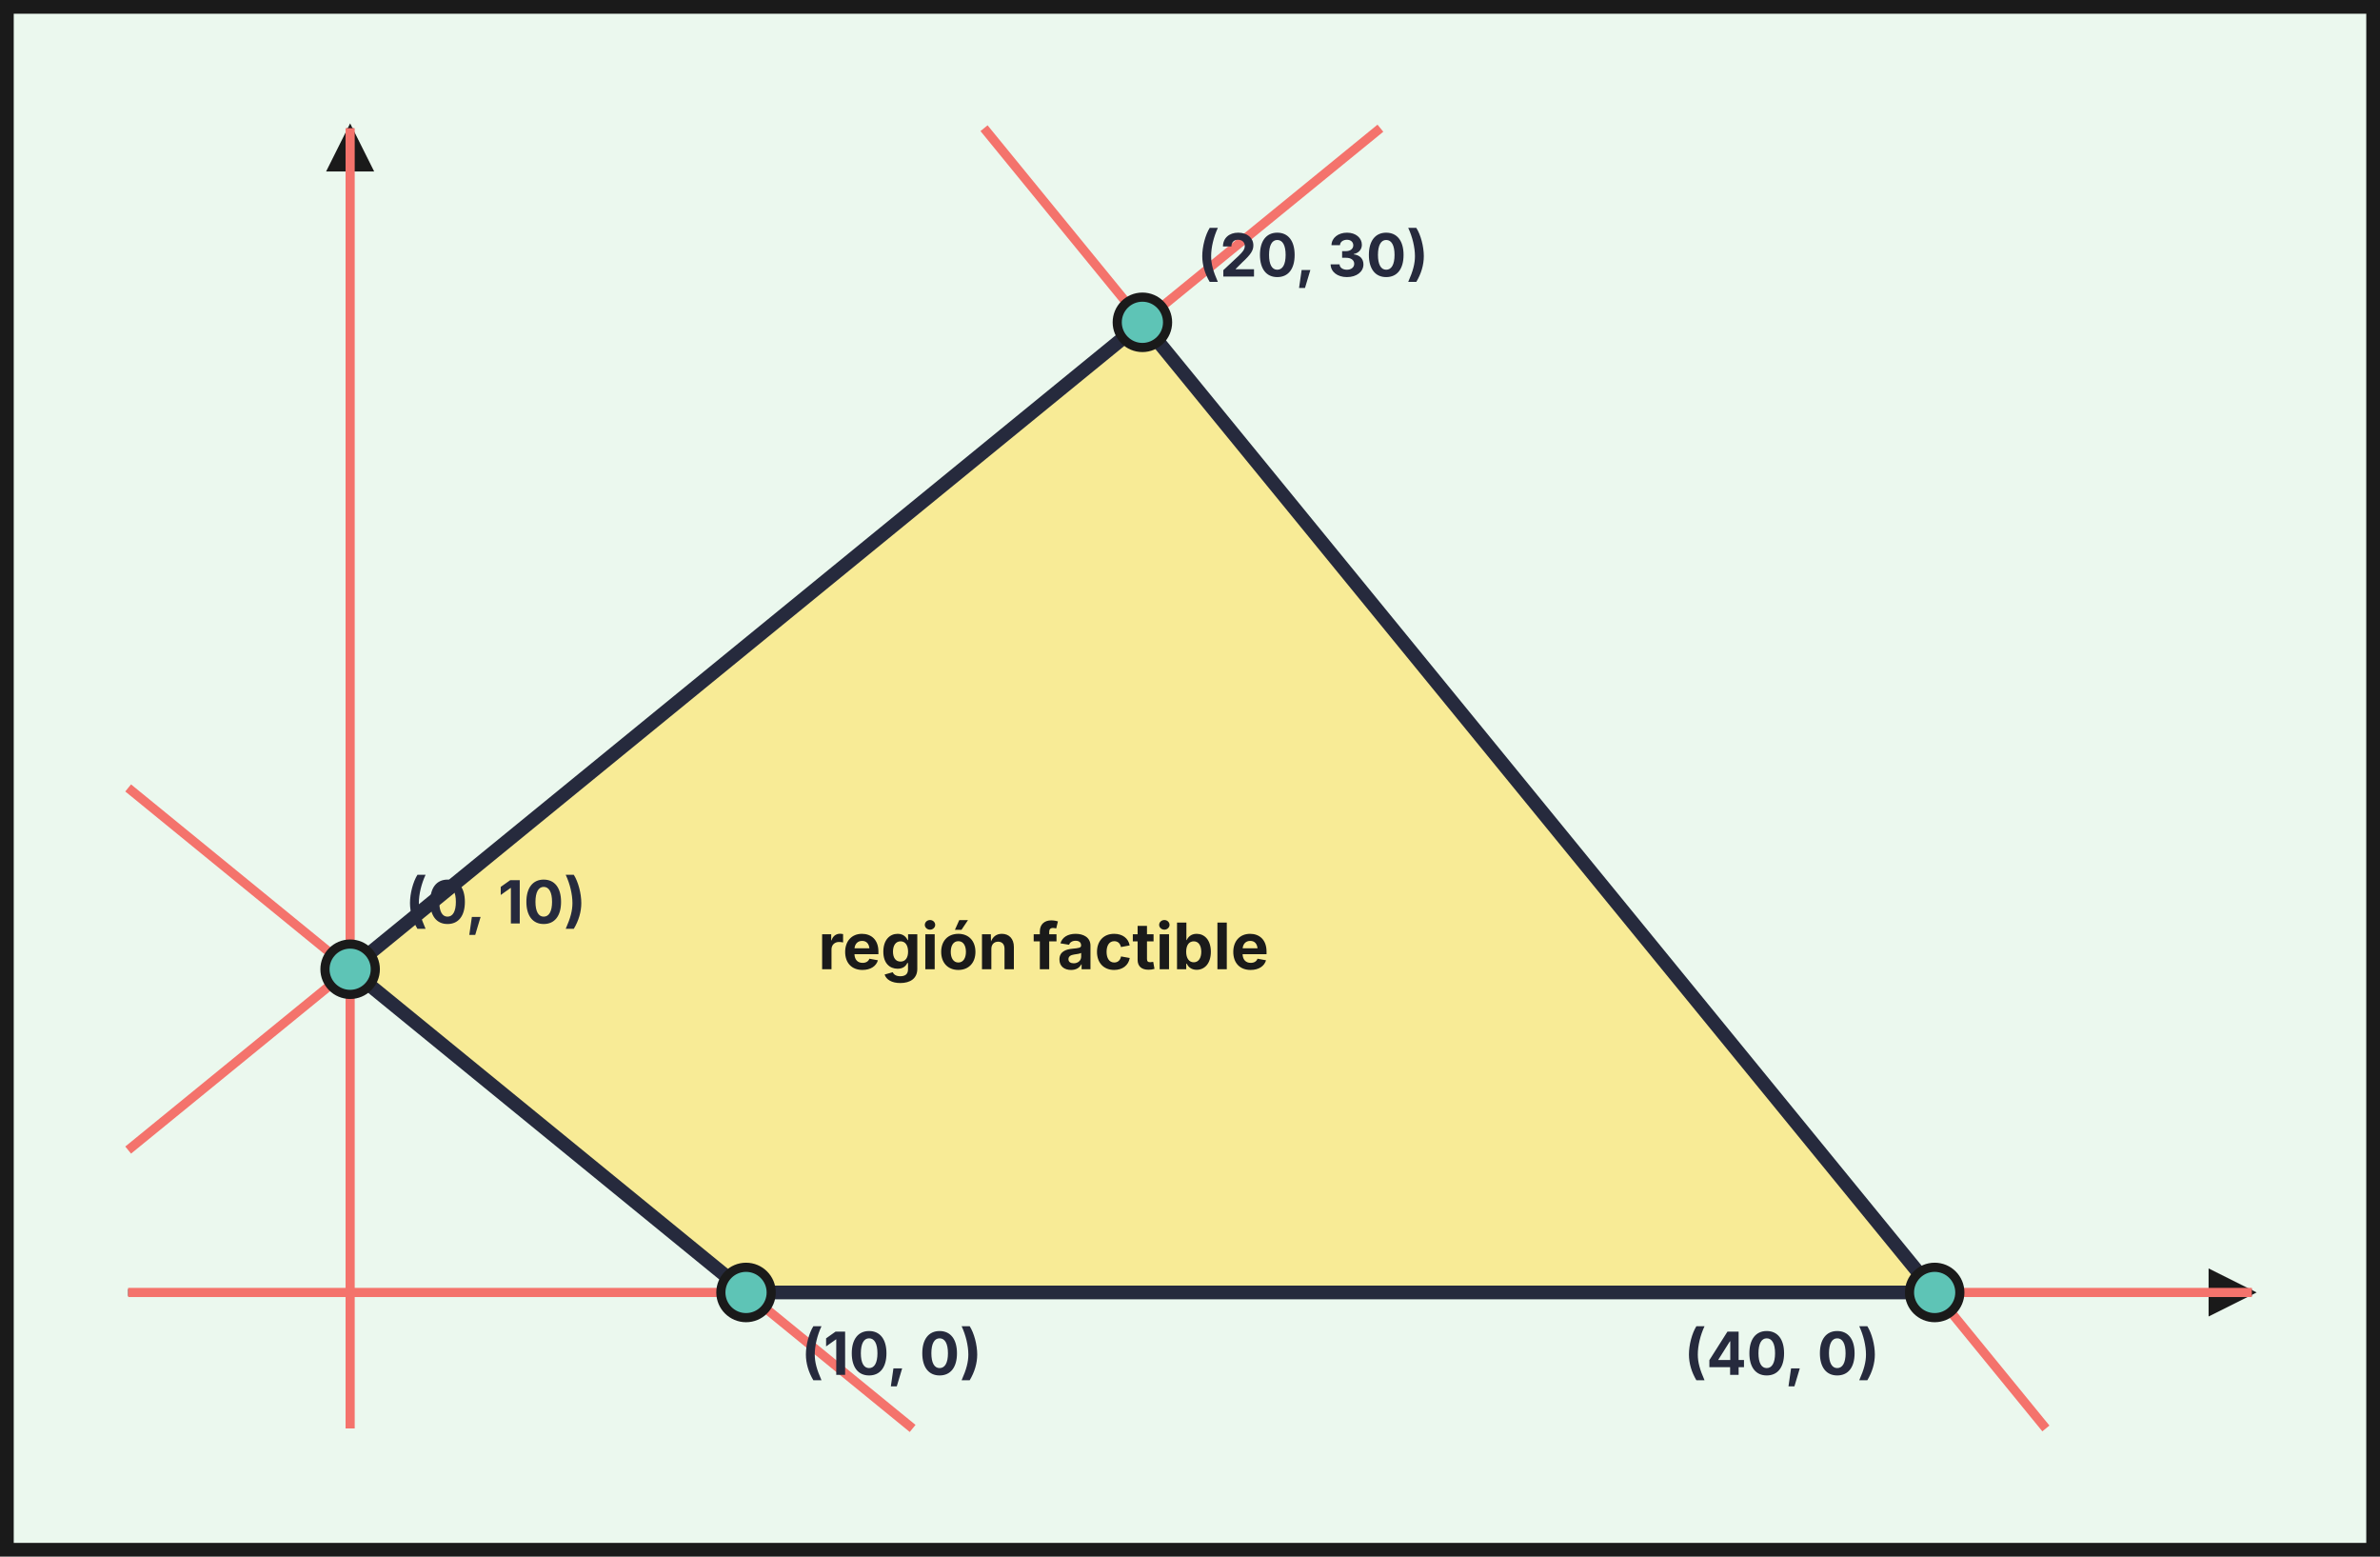
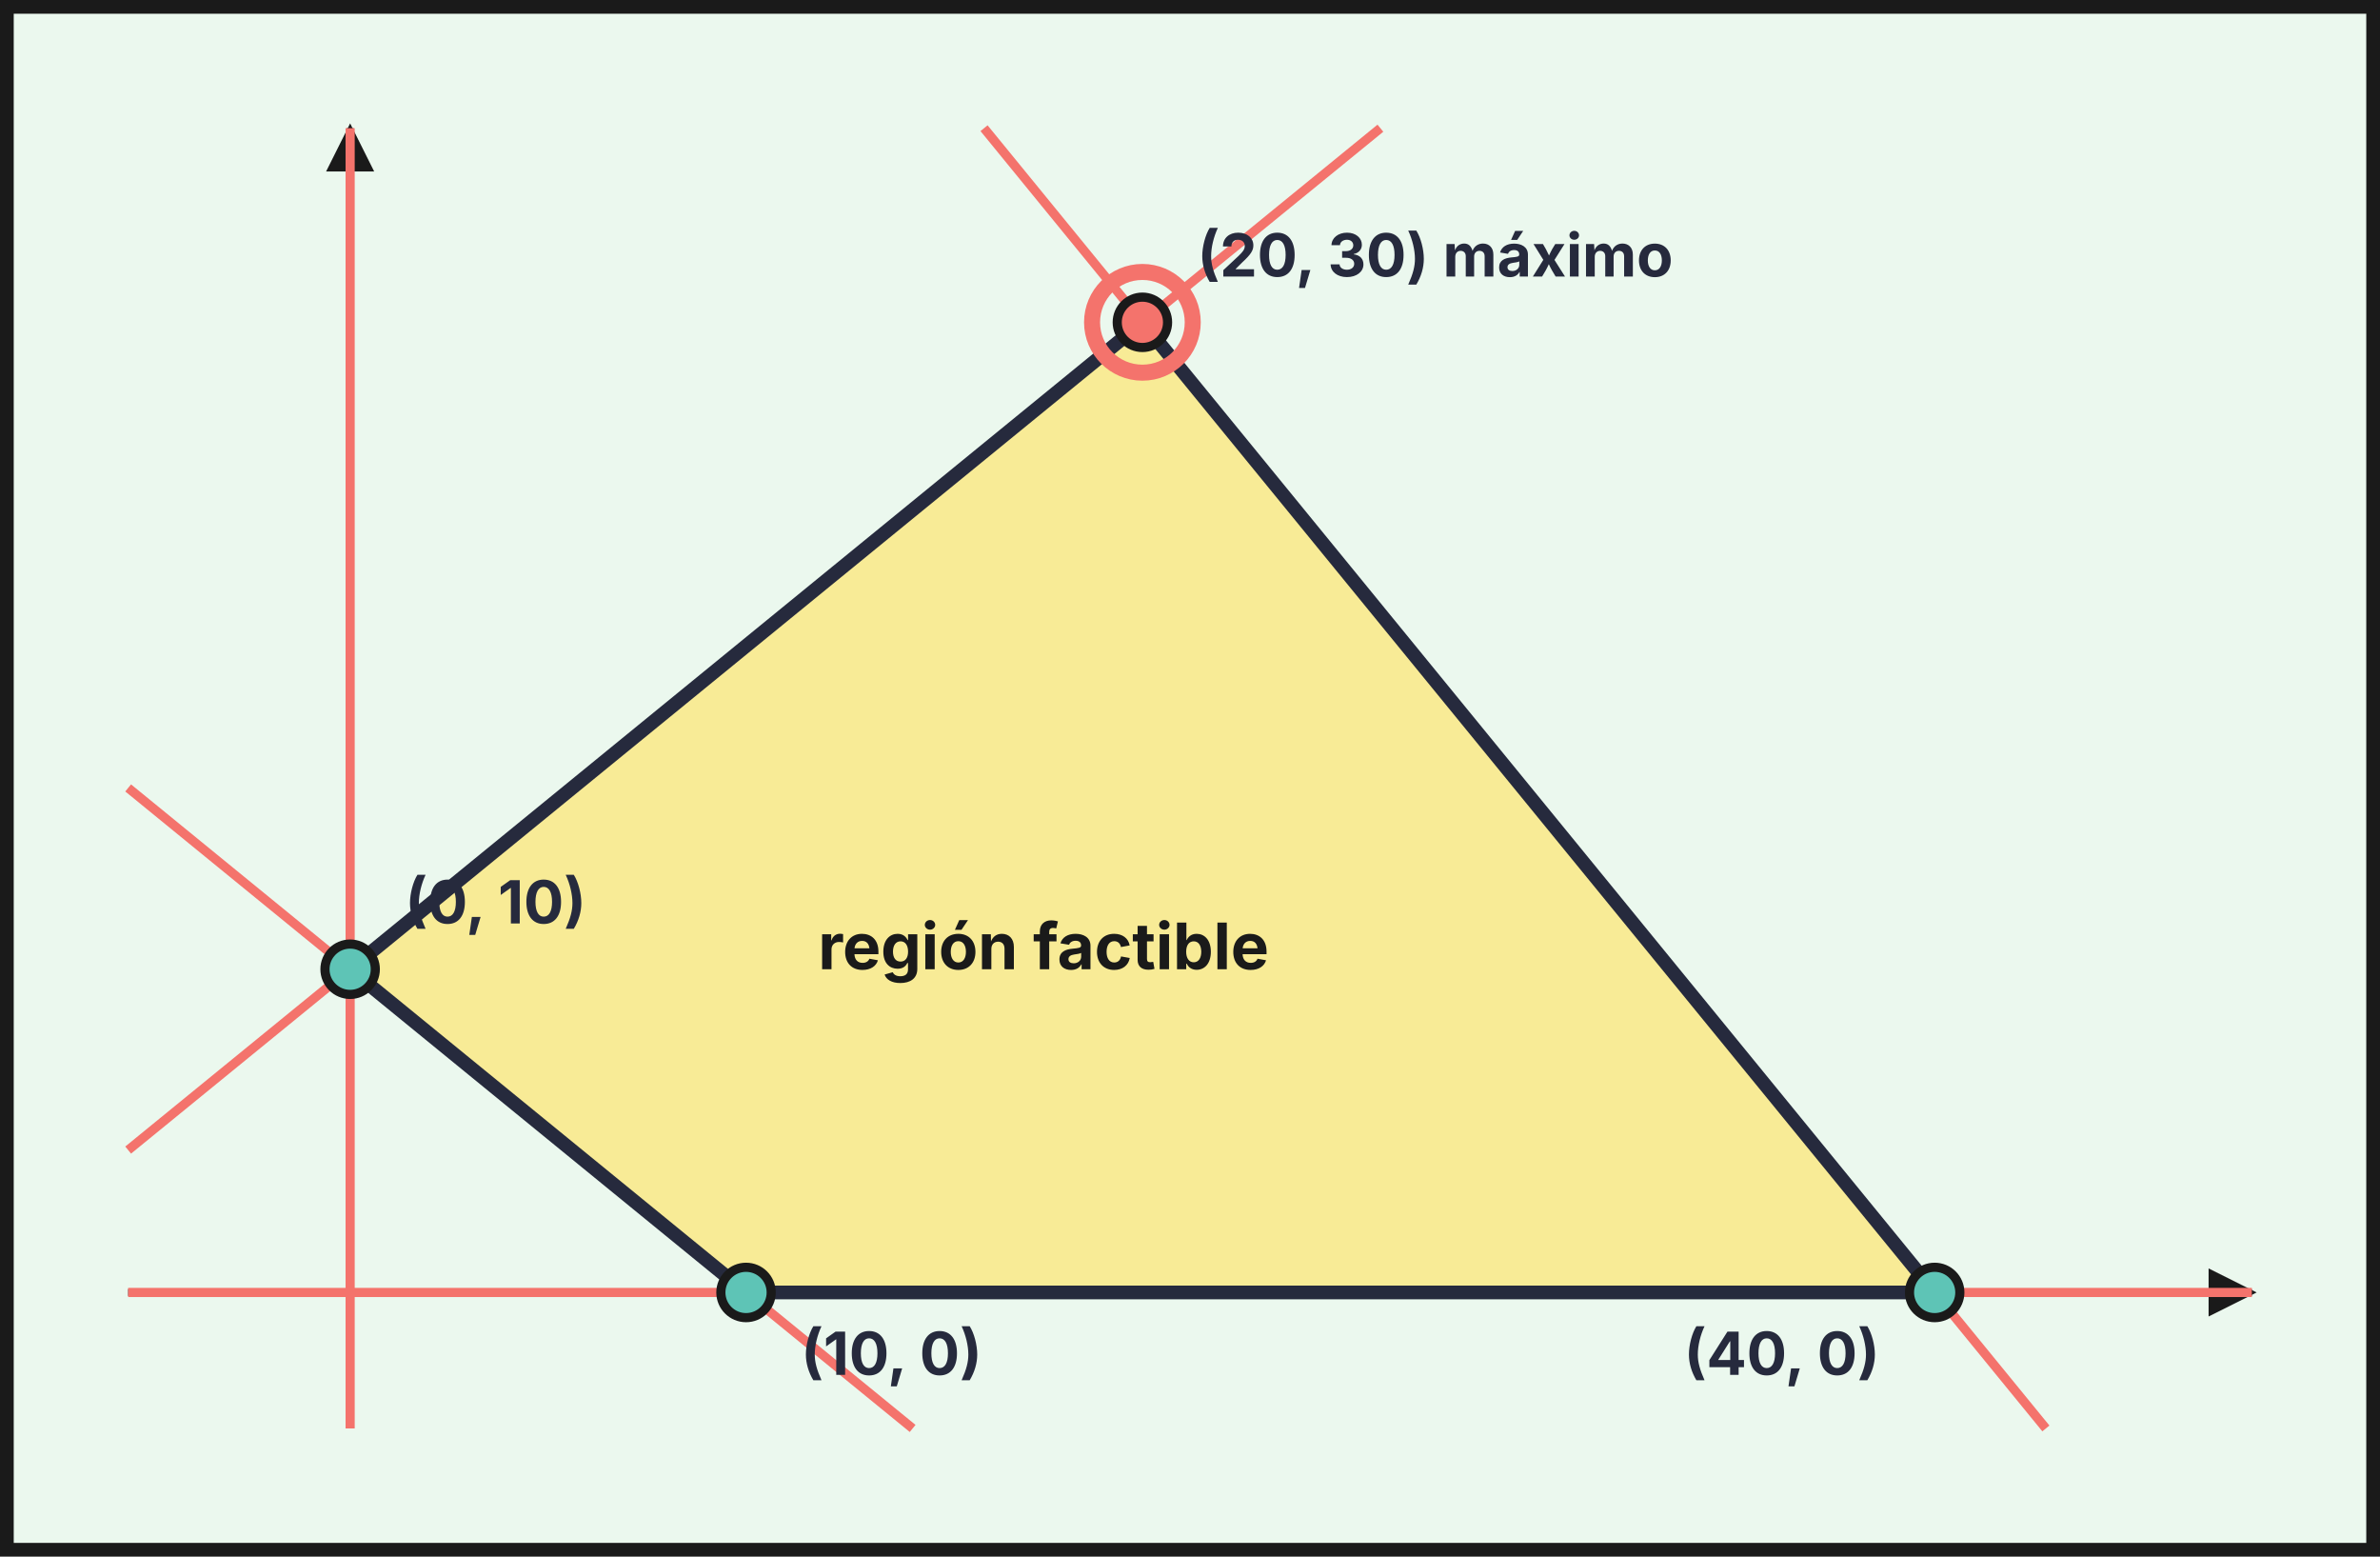
<svg xmlns="http://www.w3.org/2000/svg" viewBox="0 0 520 340" width="520" height="340" font-family="Inter, Helvetica, Arial, sans-serif" role="img">
  <defs>
    <marker id="f" viewBox="0 0 10 10" refX="9" refY="5" markerWidth="7" markerHeight="7" orient="auto">
      <path d="M0,0 L10,5 L0,10 z" fill="#1A1A1A" />
    </marker>
  </defs>
  <rect x="1.5" y="1.5" width="517" height="337" fill="#EBF8EE" stroke="#1A1A1A" stroke-width="3" />
  <path d="M163.0,282.3 L422.7,282.3 L249.6,70.4 L76.5,211.7 Z" fill="#FCE678" fill-opacity="0.75" stroke="none" />
  <line x1="28.0" y1="282.3" x2="492.0" y2="282.3" stroke="#1A1A1A" stroke-width="1.5" marker-end="url(#f)" />
  <line x1="76.5" y1="312.0" x2="76.5" y2="28.0" stroke="#1A1A1A" stroke-width="1.5" marker-end="url(#f)" />
  <line x1="28.0" y1="172.1" x2="199.4" y2="312.0" stroke="#F4736C" stroke-width="2" stroke-dasharray="0" />
  <line x1="28.0" y1="251.2" x2="301.6" y2="28.0" stroke="#F4736C" stroke-width="2" stroke-dasharray="0" />
  <line x1="447.0" y1="312.0" x2="215.0" y2="28.0" stroke="#F4736C" stroke-width="2" stroke-dasharray="0" />
  <line x1="76.5" y1="312.0" x2="76.5" y2="28.0" stroke="#F4736C" stroke-width="2" stroke-dasharray="0" />
  <line x1="28.0" y1="282.3" x2="492.0" y2="282.3" stroke="#F4736C" stroke-width="2" stroke-dasharray="0" />
  <path d="M163.0,282.3 L422.7,282.3 L249.6,70.4 L76.5,211.7 Z" fill="none" stroke="#262A3D" stroke-width="3" />
  <circle cx="163.0" cy="282.3" r="5.5" fill="#5EC4B6" stroke="#1A1A1A" stroke-width="2" />
  <text x="175.0" y="300.3" text-anchor="start" font-size="13" fill="#262A3D" font-weight="700">(10, 0)</text>
  <circle cx="422.7" cy="282.3" r="5.5" fill="#5EC4B6" stroke="#1A1A1A" stroke-width="2" />
  <text x="410.7" y="300.3" text-anchor="end" font-size="13" fill="#262A3D" font-weight="700">(40, 0)</text>
-   <circle cx="249.6" cy="70.4" r="5.5" fill="#5EC4B6" stroke="#1A1A1A" stroke-width="2" />
-   <text x="261.6" y="60.4" text-anchor="start" font-size="13" fill="#262A3D" font-weight="700">(20, 30)</text>
+   <circle cx="249.6" cy="70.4" r="11" fill="none" stroke="#F4736C" stroke-width="3.5" />
+   <circle cx="249.6" cy="70.4" r="5.5" fill="#F4736C" stroke="#1A1A1A" stroke-width="2" />
+   <text x="261.6" y="60.4" text-anchor="start" font-size="13" fill="#262A3D" font-weight="700">(20, 30) máximo</text>
  <circle cx="76.5" cy="211.7" r="5.5" fill="#5EC4B6" stroke="#1A1A1A" stroke-width="2" />
  <text x="88.5" y="201.7" text-anchor="start" font-size="13" fill="#262A3D" font-weight="700">(0, 10)</text>
  <text x="228.0" y="211.7" text-anchor="middle" font-size="14" fill="#1A1A1A" font-weight="700">región factible</text>
</svg>
